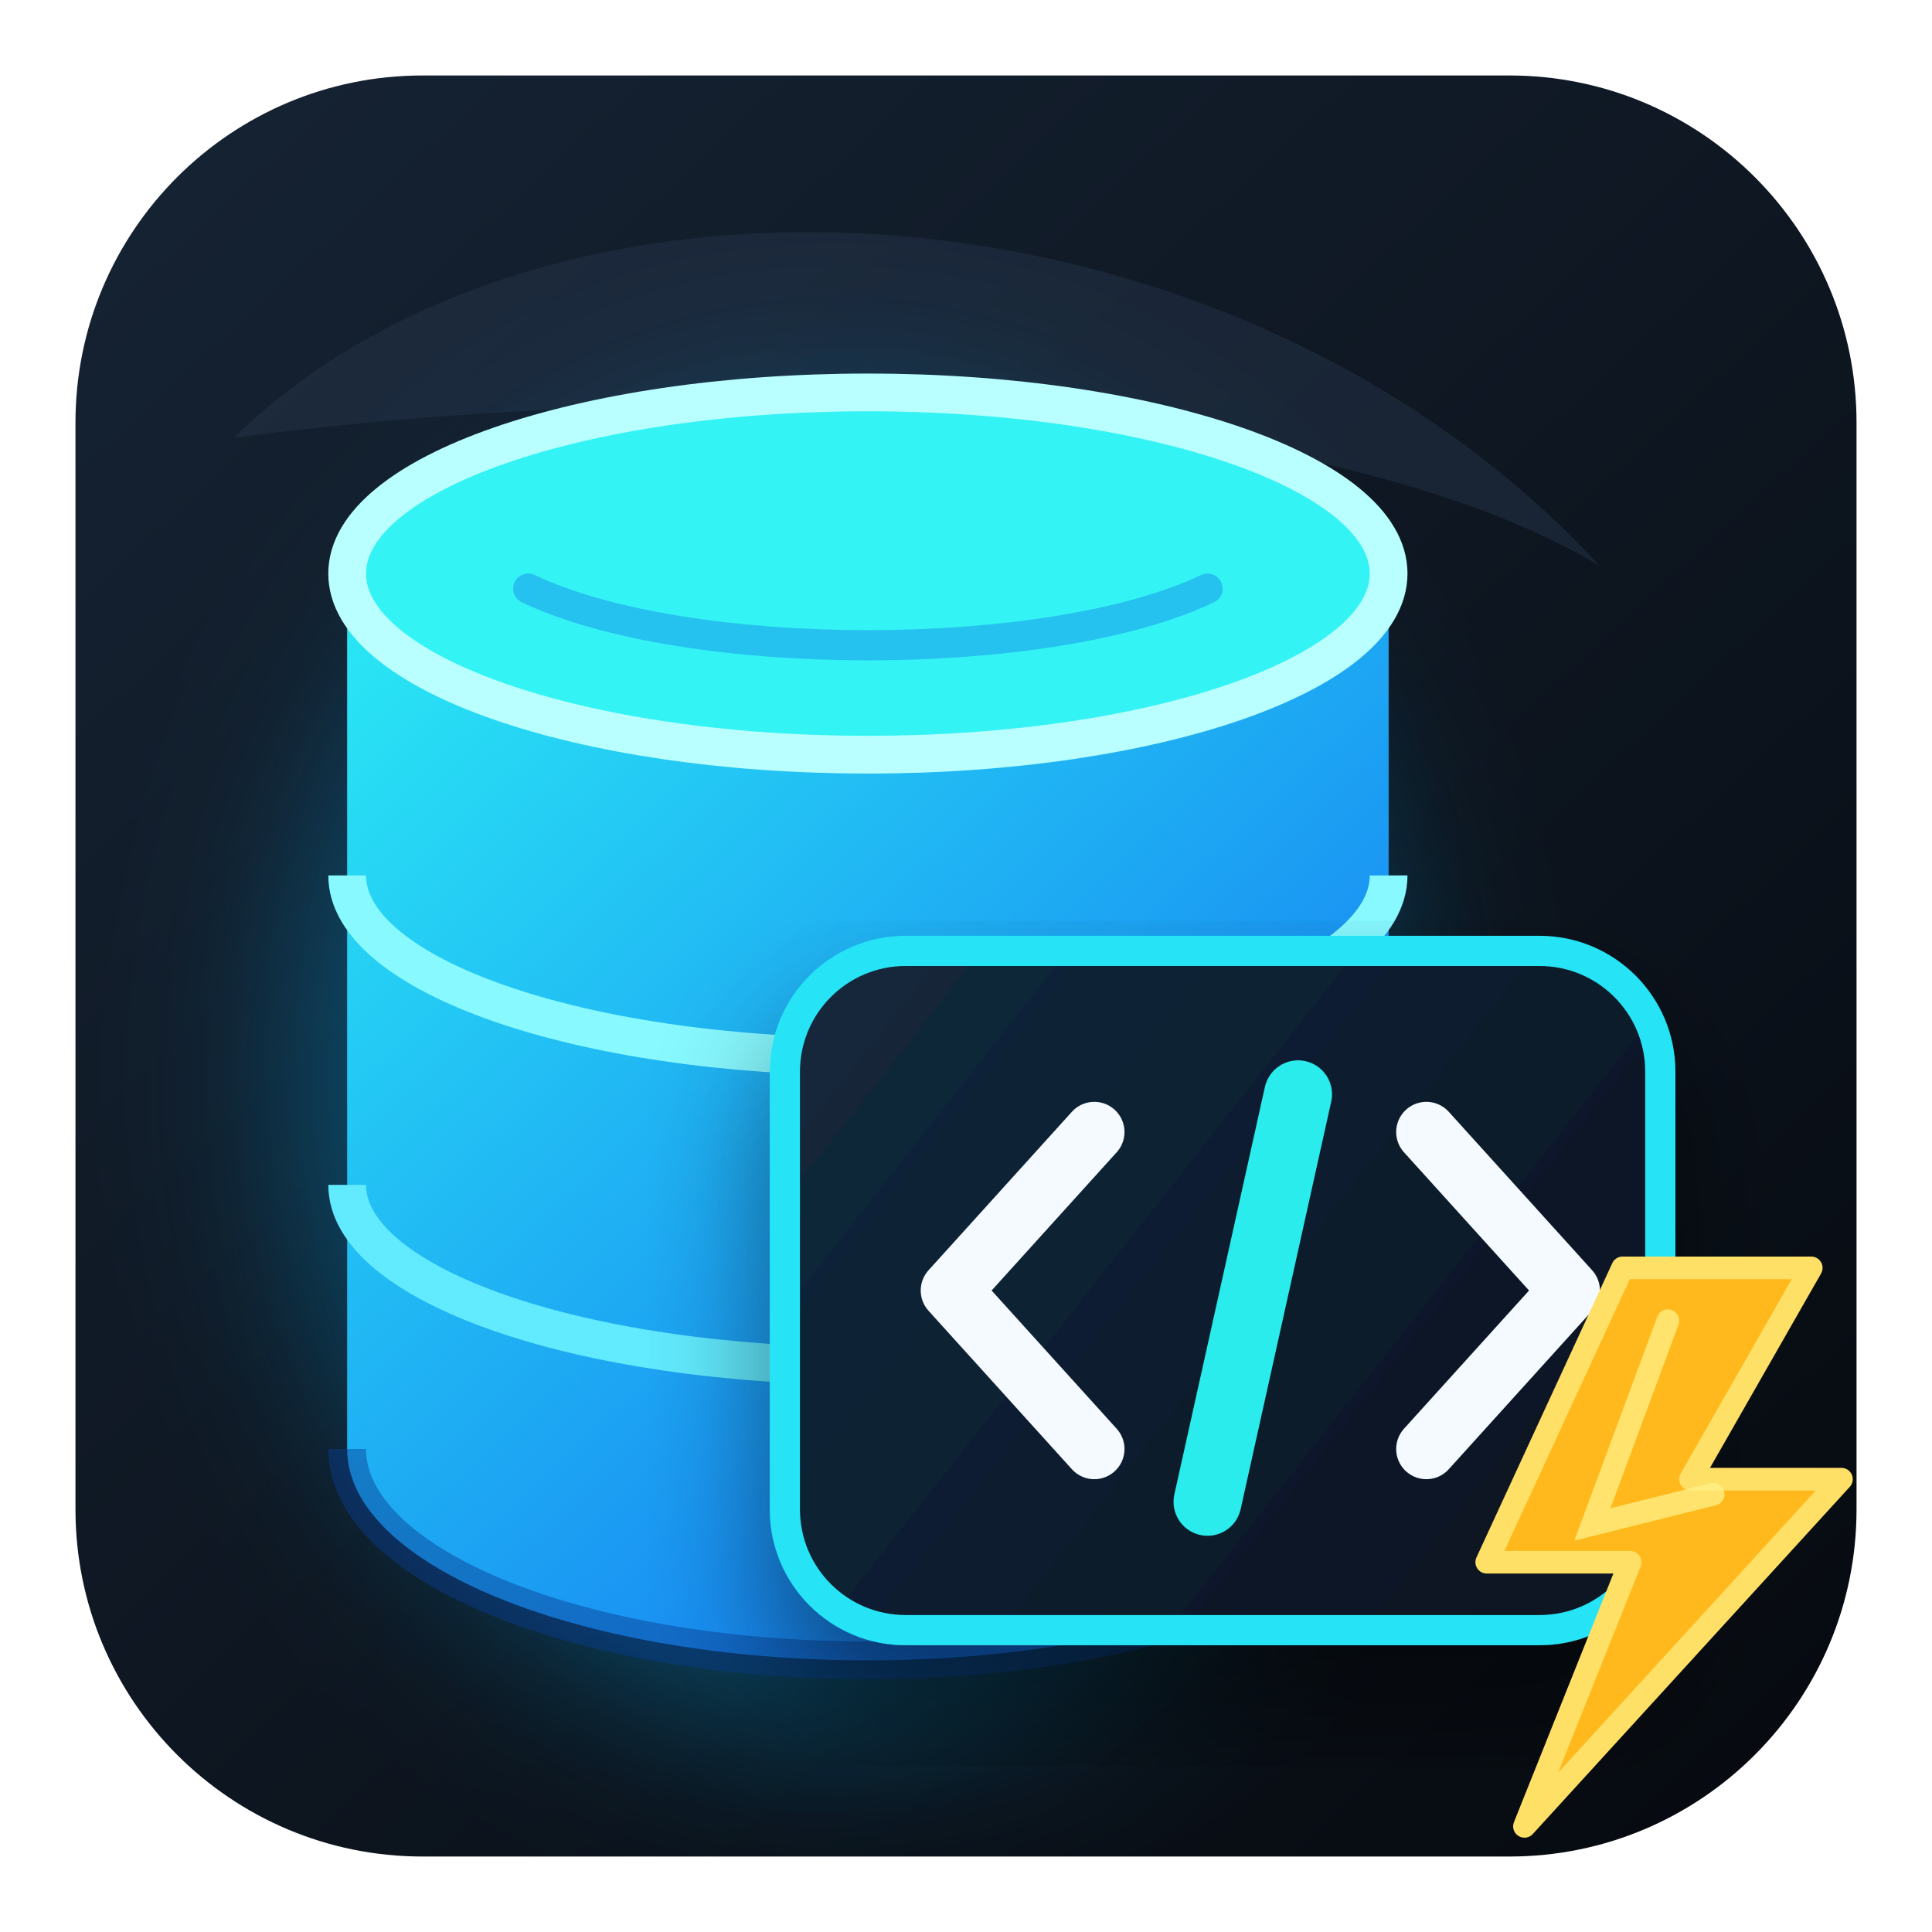
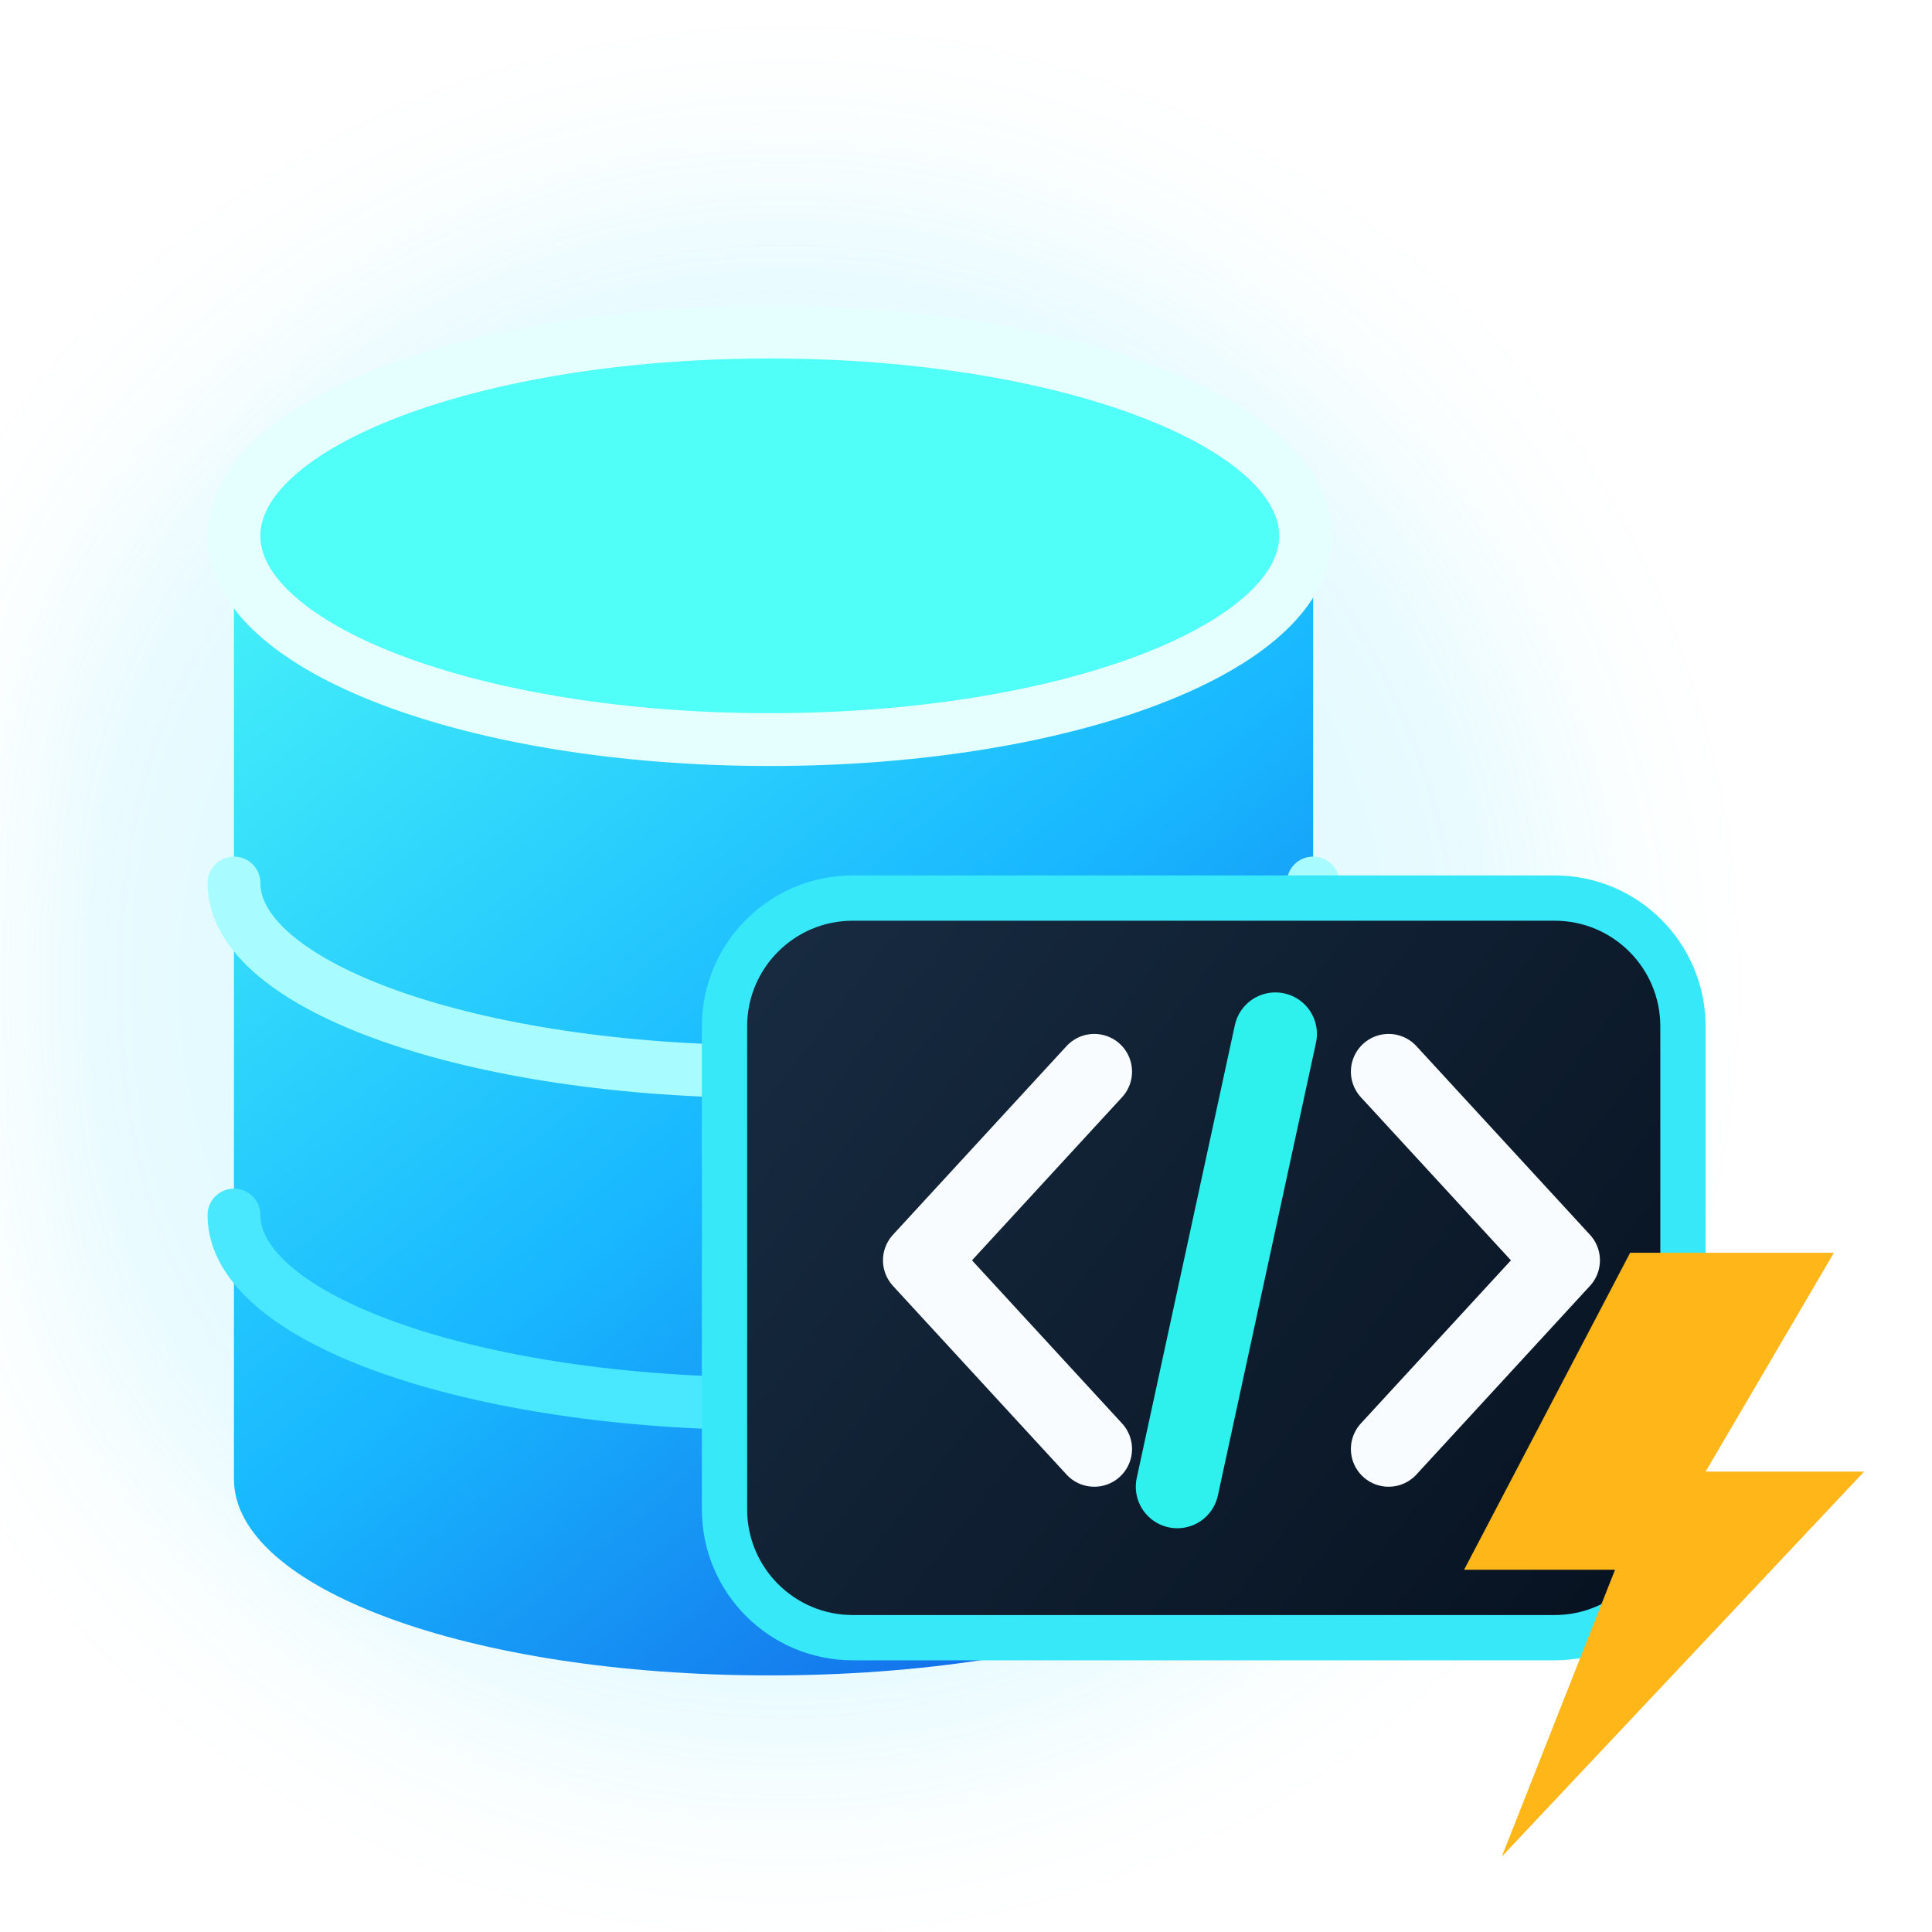
<svg xmlns="http://www.w3.org/2000/svg" width="256" height="256" viewBox="0 0 256 256" fill="none">
  <defs>
-     <linearGradient id="bg" x1="28" y1="20" x2="228" y2="236" gradientUnits="userSpaceOnUse">
-       <stop stop-color="#152232" />
-       <stop offset="1" stop-color="#070B11" />
+     <linearGradient id="db" x1="31" y1="44" x2="174" y2="220" gradientUnits="userSpaceOnUse">
+       <stop stop-color="#50FFF7" />
+       <stop offset="0.55" stop-color="#18B7FF" />
+       <stop offset="1" stop-color="#1257E2" />
    </linearGradient>
-     <linearGradient id="db" x1="46" y1="56" x2="184" y2="204" gradientUnits="userSpaceOnUse">
-       <stop stop-color="#2CF4F4" />
-       <stop offset="1" stop-color="#126CF3" />
+     <linearGradient id="panel" x1="96" y1="119" x2="223" y2="217" gradientUnits="userSpaceOnUse">
+       <stop stop-color="#182C42" />
+       <stop offset="1" stop-color="#06111F" />
    </linearGradient>
-     <linearGradient id="panel" x1="116" y1="134" x2="220" y2="216" gradientUnits="userSpaceOnUse">
-       <stop stop-color="#12273A" />
-       <stop offset="1" stop-color="#07111E" />
-     </linearGradient>
-     <filter id="glow" x="10" y="20" width="220" height="226" filterUnits="userSpaceOnUse" color-interpolation-filters="sRGB">
-       <feGaussianBlur stdDeviation="13" />
-     </filter>
-     <filter id="shadow" x="86" y="112" width="152" height="122" filterUnits="userSpaceOnUse" color-interpolation-filters="sRGB">
-       <feDropShadow dx="0" dy="10" stdDeviation="8" flood-color="#000000" flood-opacity="0.45" />
+     <filter id="glow" x="0" y="0" width="256" height="256" filterUnits="userSpaceOnUse">
+       <feGaussianBlur stdDeviation="12" />
    </filter>
  </defs>
-   <rect x="10" y="10" width="236" height="236" rx="46" fill="url(#bg)" />
-   <path d="M31 58C73 17 163 22 212 75C177 54 100 49 31 58Z" fill="#25364B" opacity="0.45" />
-   <ellipse cx="111" cy="143" rx="70" ry="84" fill="#00B8FF" opacity="0.38" filter="url(#glow)" />
-   <path d="M46 76H184V192C184 207.464 153.108 220 115 220C76.892 220 46 207.464 46 192V76Z" fill="url(#db)" />
-   <ellipse cx="115" cy="76" rx="69" ry="24" fill="#34F3F4" />
-   <ellipse cx="115" cy="76" rx="69" ry="24" stroke="#B9FFFF" stroke-width="5" />
-   <path d="M46 116C46 129.255 76.892 140 115 140C153.108 140 184 129.255 184 116" stroke="#87F9FF" stroke-width="5" />
-   <path d="M46 157C46 170.255 76.892 181 115 181C153.108 181 184 170.255 184 157" stroke="#62EAFE" stroke-width="5" />
-   <path d="M46 192C46 207.464 76.892 220 115 220C153.108 220 184 207.464 184 192" stroke="#0A3D90" stroke-opacity="0.45" stroke-width="5" />
-   <path d="M70 78C91 88 139 88 160 78" stroke="#1178EA" stroke-opacity="0.4" stroke-width="4" stroke-linecap="round" />
-   <g filter="url(#shadow)">
-     <rect x="104" y="126" width="116" height="90" rx="16" fill="url(#panel)" stroke="#28E3F5" stroke-width="4" />
-     <path d="M145 150L126 171L145 192" stroke="#F4FAFF" stroke-width="8" stroke-linecap="round" stroke-linejoin="round" />
-     <path d="M189 150L208 171L189 192" stroke="#F4FAFF" stroke-width="8" stroke-linecap="round" stroke-linejoin="round" />
-     <path d="M172 145L160 199" stroke="#29ECEC" stroke-width="9" stroke-linecap="round" />
-   </g>
-   <path d="M215 168H240L224 196H244L202 242L216 207H197L215 168Z" fill="#FFB91D" stroke="#FFE066" stroke-width="3" stroke-linejoin="round" />
-   <path d="M221 175L211 202L227 198" stroke="#FFF288" stroke-width="3" stroke-linecap="round" opacity="0.75" />
+   <circle cx="104" cy="130" r="104" fill="#20D6FF" opacity="0.12" filter="url(#glow)" />
+   <path d="M31 71H174V196C174 210.4 141.98 222 102 222C62.02 222 31 210.4 31 196V71Z" fill="url(#db)" />
+   <ellipse cx="102" cy="71" rx="71" ry="27" fill="#50FFF7" stroke="#E5FFFF" stroke-width="7" />
+   <path d="M31 117C31 130.8 62.8 142 102 142C141.2 142 174 130.8 174 117" stroke="#A8FCFF" stroke-width="7" stroke-linecap="round" />
+   <path d="M31 161C31 174.8 62.8 186 102 186C141.2 186 174 174.8 174 161" stroke="#49E8FF" stroke-width="7" stroke-linecap="round" />
+   <rect x="96" y="119" width="127" height="98" rx="17" fill="url(#panel)" stroke="#36E8F8" stroke-width="6" />
+   <path d="M145 142L122 167L145 192M184 142L207 167L184 192" stroke="#F8FCFF" stroke-width="10" stroke-linecap="round" stroke-linejoin="round" />
+   <path d="M169 137L156 197" stroke="#2EF0EC" stroke-width="11" stroke-linecap="round" />
+   <path d="M216 166H243L226 195H247L199 246L214 208H194L216 166Z" fill="#FFB619" />
</svg>
